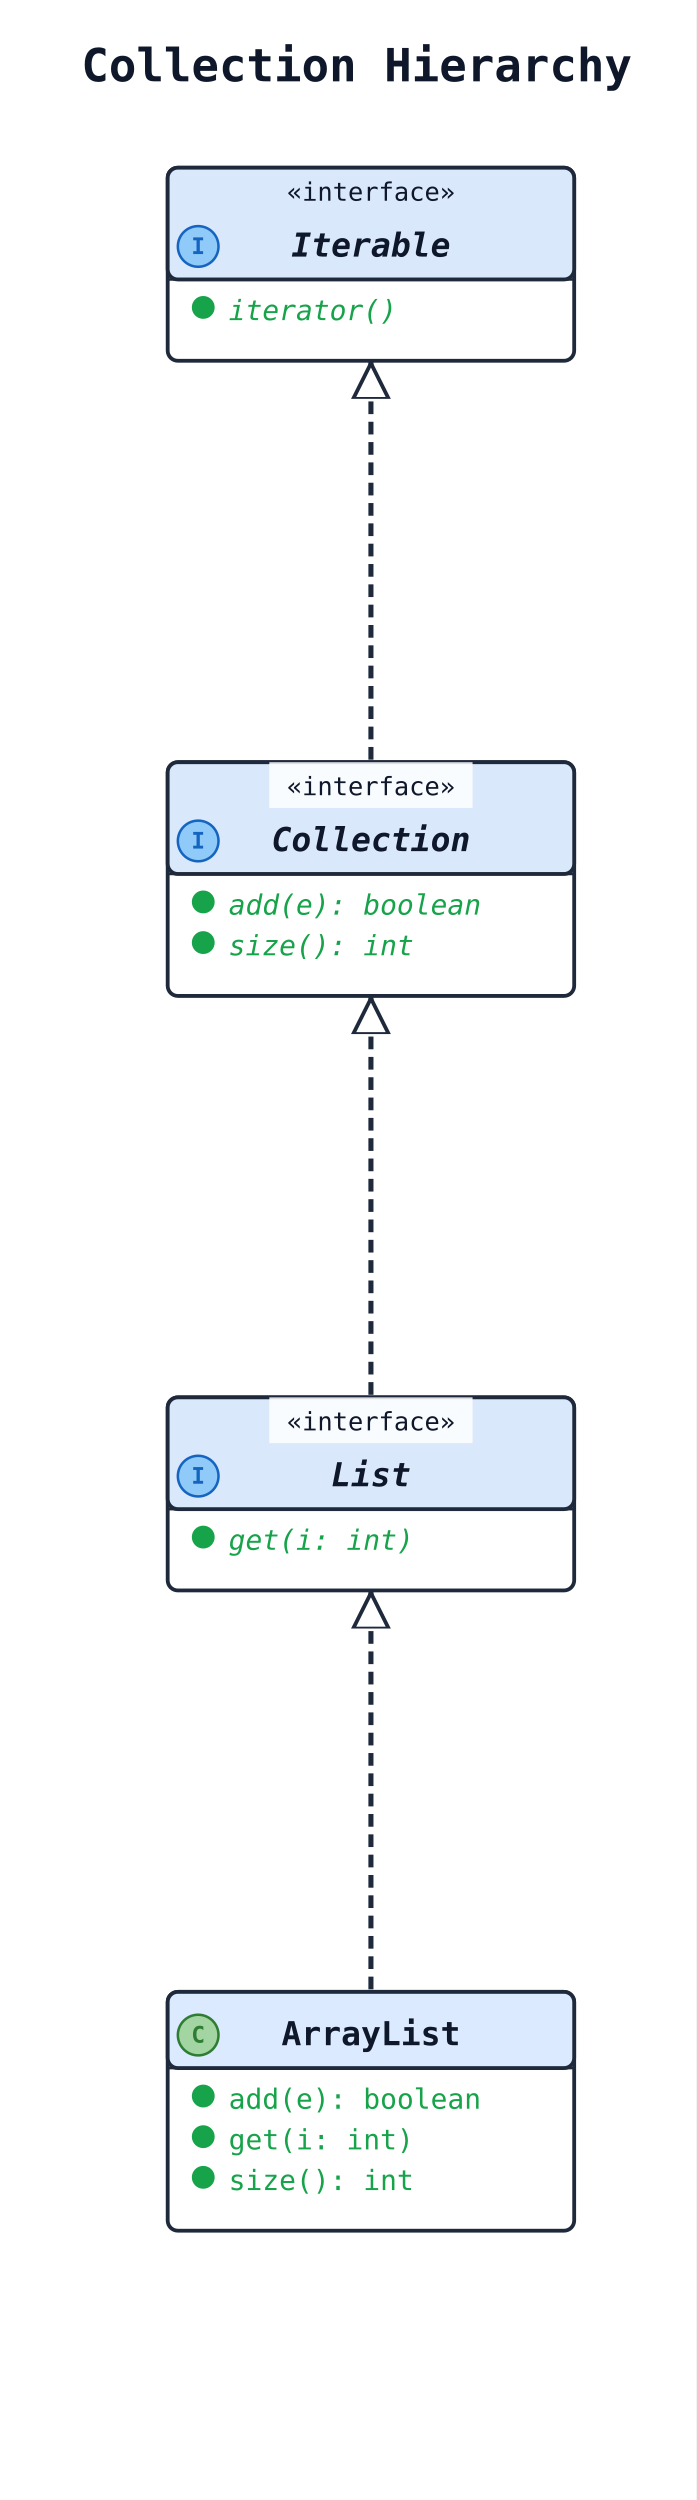
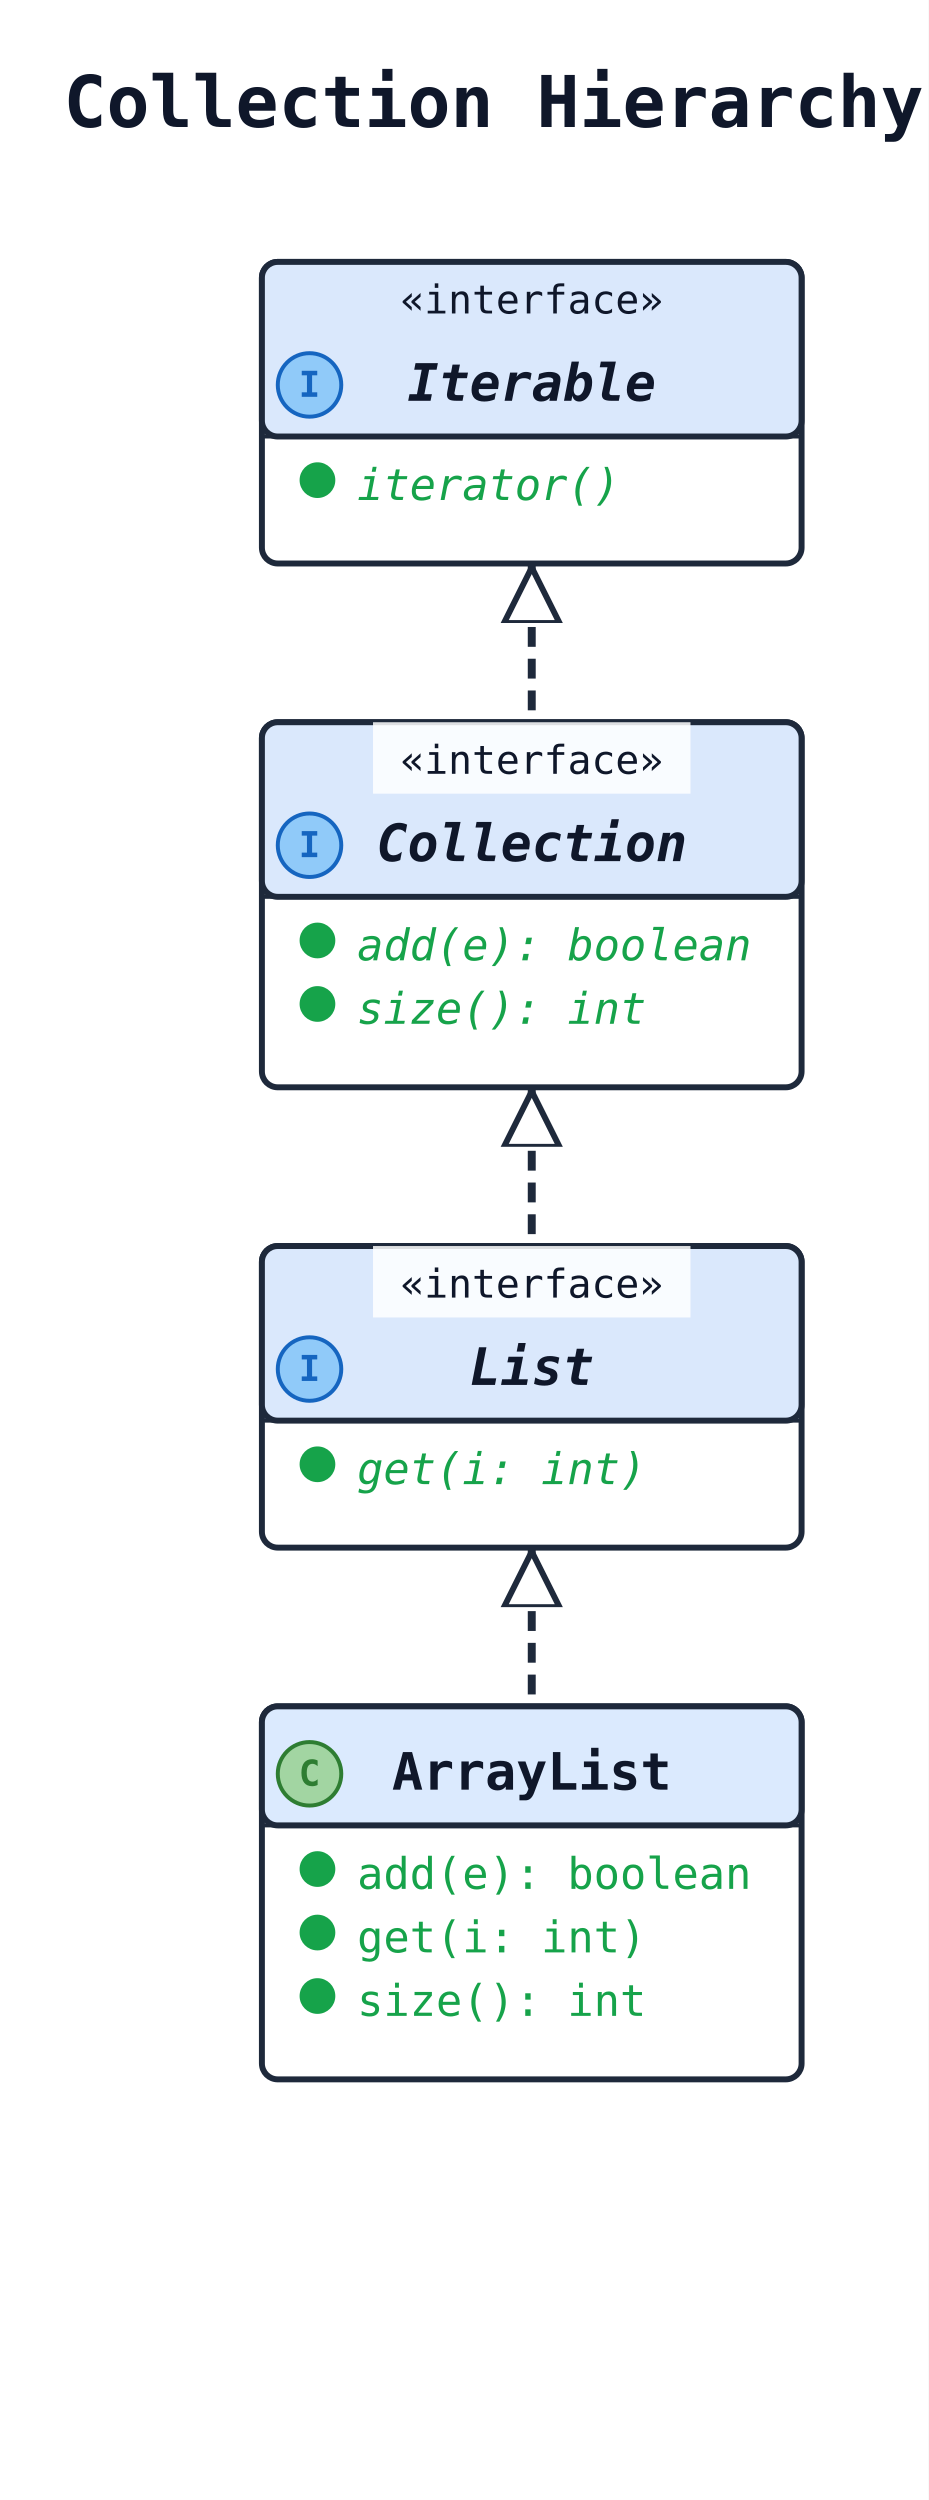
- <svg xmlns="http://www.w3.org/2000/svg" width="274" height="984" viewBox="0 0 274 984" data-orientation="TopToBottom">
+ <svg xmlns="http://www.w3.org/2000/svg" width="234" height="630" viewBox="0 0 234 630" data-orientation="TopToBottom">
  <rect width="100%" height="100%" fill="#ffffff" />
  <defs>
    <marker id="arrow-open" viewBox="0 0 10 10" refX="9" refY="5" markerWidth="10" markerHeight="10" markerUnits="userSpaceOnUse" orient="auto-start-reverse">
      <path d="M0,0 L10,5 L0,10" fill="none" stroke="#1e293b" stroke-width="1.5" />
    </marker>
    <marker id="arrow-triangle" viewBox="0 0 16 16" refX="15" refY="8" markerWidth="16" markerHeight="16" markerUnits="userSpaceOnUse" orient="auto-start-reverse">
      <polygon points="0,1 14,8 0,15" fill="#ffffff" stroke="#1e293b" stroke-width="1.5" fill-rule="nonzero" />
    </marker>
    <marker id="arrow-diamond-filled" viewBox="0 0 14 10" refX="13" refY="5" markerWidth="14" markerHeight="10" markerUnits="userSpaceOnUse" orient="auto-start-reverse">
      <path d="M0,5 L7,0 L14,5 L7,10 z" fill="#1e293b" stroke="#1e293b" stroke-width="1" />
    </marker>
    <marker id="arrow-diamond-open" viewBox="0 0 14 10" refX="13" refY="5" markerWidth="14" markerHeight="10" markerUnits="userSpaceOnUse" orient="auto-start-reverse">
      <path d="M0,5 L7,0 L14,5 L7,10 z" fill="#ffffff" stroke="#1e293b" stroke-width="1" />
    </marker>
  </defs>
  <defs>
    <marker id="arrow-triangle-filled" viewBox="0 0 12 12" refX="11" refY="6" markerWidth="12" markerHeight="12" markerUnits="userSpaceOnUse" orient="auto-start-reverse">
      <polygon points="0,0 12,6 0,12" fill="#1e293b" stroke="#1e293b" stroke-width="1.5" />
    </marker>
    <marker id="arrow-box-filled" viewBox="0 0 12 12" refX="11" refY="6" markerWidth="12" markerHeight="12" markerUnits="userSpaceOnUse" orient="auto-start-reverse">
      <rect x="2" y="2" width="8" height="8" fill="#1e293b" stroke="#1e293b" stroke-width="1.5" />
    </marker>
    <marker id="arrow-plus" viewBox="0 0 12 12" refX="11" refY="6" markerWidth="12" markerHeight="12" markerUnits="userSpaceOnUse" orient="auto-start-reverse">
      <path d="M6,1 L6,11 M1,6 L11,6" fill="none" stroke="#1e293b" stroke-width="1.8" stroke-linecap="round" />
    </marker>
    <marker id="arrow-cross" viewBox="0 0 12 12" refX="11" refY="6" markerWidth="12" markerHeight="12" markerUnits="userSpaceOnUse" orient="auto-start-reverse">
      <path d="M2,2 L10,10 M10,2 L2,10" fill="none" stroke="#1e293b" stroke-width="1.8" stroke-linecap="round" />
    </marker>
    <marker id="arrow-bracket-open" viewBox="0 0 12 14" refX="11" refY="7" markerWidth="12" markerHeight="14" markerUnits="userSpaceOnUse" orient="auto-start-reverse">
      <path d="M10,1 L4,1 L4,13 L10,13" fill="none" stroke="#1e293b" stroke-width="1.8" stroke-linecap="round" stroke-linejoin="round" />
    </marker>
    <marker id="arrow-circle-open" viewBox="0 0 12 12" refX="11" refY="6" markerWidth="12" markerHeight="12" markerUnits="userSpaceOnUse" orient="auto-start-reverse">
      <circle cx="6" cy="6" r="4" fill="#ffffff" stroke="#1e293b" stroke-width="1.5" />
    </marker>
    <marker id="arrow-circle-filled" viewBox="0 0 12 12" refX="11" refY="6" markerWidth="12" markerHeight="12" markerUnits="userSpaceOnUse" orient="auto-start-reverse">
      <circle cx="6" cy="6" r="4" fill="#1e293b" stroke="#1e293b" stroke-width="1.5" />
    </marker>
    <marker id="arrow-double-open" viewBox="0 0 16 12" refX="15" refY="6" markerWidth="16" markerHeight="12" markerUnits="userSpaceOnUse" orient="auto-start-reverse">
      <path d="M0,1 L8,6 L0,11 M7,1 L15,6 L7,11" fill="none" stroke="#1e293b" stroke-width="1.5" stroke-linejoin="round" />
    </marker>
  </defs>
-   <text x="32" y="32" font-family="monospace" font-size="18" font-weight="600" fill="#0f172a">Collection Hierarchy</text>
-   <polyline class="uml-relation" data-uml-from="Iterable" data-uml-to="Collection" data-uml-arrow="&lt;|.." points="146,142 146,221 146,300" fill="none" stroke="#1e293b" stroke-width="2" stroke-dasharray="5 3" marker-start="url(#arrow-triangle)" />
-   <polyline class="uml-relation" data-uml-from="Collection" data-uml-to="List" data-uml-arrow="&lt;|.." points="146,392 146,471 146,550" fill="none" stroke="#1e293b" stroke-width="2" stroke-dasharray="5 3" marker-start="url(#arrow-triangle)" />
-   <polyline class="uml-relation" data-uml-from="List" data-uml-to="ArrayList" data-uml-arrow="&lt;|.." points="146,626 146,705 146,784" fill="none" stroke="#1e293b" stroke-width="2" stroke-dasharray="5 3" marker-start="url(#arrow-triangle)" />
-   <rect class="uml-node uml-class" data-uml-id="Iterable" x="66" y="66" width="160" height="76" rx="4" ry="4" fill="#ffffff" stroke="#1e293b" stroke-width="1.5" />
-   <rect x="66" y="66" width="160" height="44" rx="4" ry="4" fill="#dae8fc" stroke="#1e293b" stroke-width="1.5" />
-   <line x1="66" y1="110" x2="226" y2="110" stroke="#1e293b" stroke-width="1" />
-   <text x="146" y="79" text-anchor="middle" font-family="monospace" font-size="10" fill="#0f172a">«interface»</text>
+   <text x="16" y="32" font-family="monospace" font-size="18" font-weight="600" fill="#0f172a">Collection Hierarchy</text>
+   <polyline class="uml-relation" data-uml-from="Iterable" data-uml-to="Collection" data-uml-arrow="&lt;|.." points="134,142 134,162 134,182" fill="none" stroke="#1e293b" stroke-width="2" stroke-dasharray="5 3" marker-start="url(#arrow-triangle)" />
+   <polyline class="uml-relation" data-uml-from="Collection" data-uml-to="List" data-uml-arrow="&lt;|.." points="134,274 134,294 134,314" fill="none" stroke="#1e293b" stroke-width="2" stroke-dasharray="5 3" marker-start="url(#arrow-triangle)" />
+   <polyline class="uml-relation" data-uml-from="List" data-uml-to="ArrayList" data-uml-arrow="&lt;|.." points="134,390 134,410 134,430" fill="none" stroke="#1e293b" stroke-width="2" stroke-dasharray="5 3" marker-start="url(#arrow-triangle)" />
+   <rect class="uml-node uml-class" data-uml-id="Iterable" x="66" y="66" width="136" height="76" rx="4" ry="4" fill="#ffffff" stroke="#1e293b" stroke-width="1.5" />
+   <rect x="66" y="66" width="136" height="44" rx="4" ry="4" fill="#dae8fc" stroke="#1e293b" stroke-width="1.5" />
+   <line x1="66" y1="110" x2="202" y2="110" stroke="#1e293b" stroke-width="1" />
+   <text x="134" y="79" text-anchor="middle" font-family="monospace" font-size="10" fill="#0f172a">«interface»</text>
  <circle class="uml-class-badge" cx="78" cy="97" r="8" fill="#90CAF9" stroke="#1565C0" stroke-width="1" />
  <text class="uml-class-badge-letter" x="78" y="100" text-anchor="middle" font-family="monospace" font-size="9" font-weight="700" fill="#1565C0">I</text>
-   <text x="146" y="101" text-anchor="middle" font-family="monospace" font-size="13" font-weight="600" fill="#0f172a" font-style="italic">Iterable</text>
+   <text x="134" y="101" text-anchor="middle" font-family="monospace" font-size="13" font-weight="600" fill="#0f172a" font-style="italic">Iterable</text>
  <circle class="uml-vis-glyph" cx="80" cy="121" r="4" fill="#16a34a" stroke="#16a34a" stroke-width="1" />
  <text class="uml-member" data-uml-visibility="public" x="90" y="126" font-family="monospace" font-size="11" fill="#16a34a" font-style="italic">iterator()</text>
-   <rect class="uml-node uml-class" data-uml-id="Collection" x="66" y="300" width="160" height="92" rx="4" ry="4" fill="#ffffff" stroke="#1e293b" stroke-width="1.5" />
-   <rect x="66" y="300" width="160" height="44" rx="4" ry="4" fill="#dae8fc" stroke="#1e293b" stroke-width="1.5" />
-   <line x1="66" y1="344" x2="226" y2="344" stroke="#1e293b" stroke-width="1" />
-   <rect class="uml-edge-label-bg" data-uml-label-role="edge-background" x="106" y="300" width="80" height="18" fill="white" opacity="0.85" />
-   <text x="146" y="313" text-anchor="middle" font-family="monospace" font-size="10" fill="#0f172a">«interface»</text>
-   <circle class="uml-class-badge" cx="78" cy="331" r="8" fill="#90CAF9" stroke="#1565C0" stroke-width="1" />
-   <text class="uml-class-badge-letter" x="78" y="334" text-anchor="middle" font-family="monospace" font-size="9" font-weight="700" fill="#1565C0">I</text>
-   <text x="146" y="335" text-anchor="middle" font-family="monospace" font-size="13" font-weight="600" fill="#0f172a" font-style="italic">Collection</text>
-   <circle class="uml-vis-glyph" cx="80" cy="355" r="4" fill="#16a34a" stroke="#16a34a" stroke-width="1" />
-   <text class="uml-member" data-uml-visibility="public" x="90" y="360" font-family="monospace" font-size="11" fill="#16a34a" font-style="italic">add(e): boolean</text>
-   <circle class="uml-vis-glyph" cx="80" cy="371" r="4" fill="#16a34a" stroke="#16a34a" stroke-width="1" />
-   <text class="uml-member" data-uml-visibility="public" x="90" y="376" font-family="monospace" font-size="11" fill="#16a34a" font-style="italic">size(): int</text>
-   <rect class="uml-node uml-class" data-uml-id="List" x="66" y="550" width="160" height="76" rx="4" ry="4" fill="#ffffff" stroke="#1e293b" stroke-width="1.5" />
-   <rect x="66" y="550" width="160" height="44" rx="4" ry="4" fill="#dae8fc" stroke="#1e293b" stroke-width="1.5" />
-   <line x1="66" y1="594" x2="226" y2="594" stroke="#1e293b" stroke-width="1" />
-   <rect class="uml-edge-label-bg" data-uml-label-role="edge-background" x="106" y="550" width="80" height="18" fill="white" opacity="0.85" />
-   <text x="146" y="563" text-anchor="middle" font-family="monospace" font-size="10" fill="#0f172a">«interface»</text>
-   <circle class="uml-class-badge" cx="78" cy="581" r="8" fill="#90CAF9" stroke="#1565C0" stroke-width="1" />
-   <text class="uml-class-badge-letter" x="78" y="584" text-anchor="middle" font-family="monospace" font-size="9" font-weight="700" fill="#1565C0">I</text>
-   <text x="146" y="585" text-anchor="middle" font-family="monospace" font-size="13" font-weight="600" fill="#0f172a" font-style="italic">List</text>
-   <circle class="uml-vis-glyph" cx="80" cy="605" r="4" fill="#16a34a" stroke="#16a34a" stroke-width="1" />
-   <text class="uml-member" data-uml-visibility="public" x="90" y="610" font-family="monospace" font-size="11" fill="#16a34a" font-style="italic">get(i: int)</text>
-   <rect class="uml-node uml-class" data-uml-id="ArrayList" x="66" y="784" width="160" height="94" rx="4" ry="4" fill="#ffffff" stroke="#1e293b" stroke-width="1.5" />
-   <rect x="66" y="784" width="160" height="30" rx="4" ry="4" fill="#dbeafe" stroke="#1e293b" stroke-width="1.5" />
-   <line x1="66" y1="814" x2="226" y2="814" stroke="#1e293b" stroke-width="1" />
-   <circle class="uml-class-badge" cx="78" cy="801" r="8" fill="#A2D5A2" stroke="#2E7D32" stroke-width="1" />
-   <text class="uml-class-badge-letter" x="78" y="804" text-anchor="middle" font-family="monospace" font-size="9" font-weight="700" fill="#2E7D32">C</text>
-   <text x="146" y="805" text-anchor="middle" font-family="monospace" font-size="13" font-weight="600" fill="#0f172a">ArrayList</text>
-   <circle class="uml-vis-glyph" cx="80" cy="825" r="4" fill="#16a34a" stroke="#16a34a" stroke-width="1" />
-   <text class="uml-member" data-uml-visibility="public" x="90" y="830" font-family="monospace" font-size="11" fill="#16a34a">add(e): boolean</text>
-   <circle class="uml-vis-glyph" cx="80" cy="841" r="4" fill="#16a34a" stroke="#16a34a" stroke-width="1" />
-   <text class="uml-member" data-uml-visibility="public" x="90" y="846" font-family="monospace" font-size="11" fill="#16a34a">get(i: int)</text>
-   <circle class="uml-vis-glyph" cx="80" cy="857" r="4" fill="#16a34a" stroke="#16a34a" stroke-width="1" />
-   <text class="uml-member" data-uml-visibility="public" x="90" y="862" font-family="monospace" font-size="11" fill="#16a34a">size(): int</text>
+   <rect class="uml-node uml-class" data-uml-id="Collection" x="66" y="182" width="136" height="92" rx="4" ry="4" fill="#ffffff" stroke="#1e293b" stroke-width="1.5" />
+   <rect x="66" y="182" width="136" height="44" rx="4" ry="4" fill="#dae8fc" stroke="#1e293b" stroke-width="1.5" />
+   <line x1="66" y1="226" x2="202" y2="226" stroke="#1e293b" stroke-width="1" />
+   <rect class="uml-edge-label-bg" data-uml-label-role="edge-background" x="94" y="182" width="80" height="18" fill="white" opacity="0.85" />
+   <text x="134" y="195" text-anchor="middle" font-family="monospace" font-size="10" fill="#0f172a">«interface»</text>
+   <circle class="uml-class-badge" cx="78" cy="213" r="8" fill="#90CAF9" stroke="#1565C0" stroke-width="1" />
+   <text class="uml-class-badge-letter" x="78" y="216" text-anchor="middle" font-family="monospace" font-size="9" font-weight="700" fill="#1565C0">I</text>
+   <text x="134" y="217" text-anchor="middle" font-family="monospace" font-size="13" font-weight="600" fill="#0f172a" font-style="italic">Collection</text>
+   <circle class="uml-vis-glyph" cx="80" cy="237" r="4" fill="#16a34a" stroke="#16a34a" stroke-width="1" />
+   <text class="uml-member" data-uml-visibility="public" x="90" y="242" font-family="monospace" font-size="11" fill="#16a34a" font-style="italic">add(e): boolean</text>
+   <circle class="uml-vis-glyph" cx="80" cy="253" r="4" fill="#16a34a" stroke="#16a34a" stroke-width="1" />
+   <text class="uml-member" data-uml-visibility="public" x="90" y="258" font-family="monospace" font-size="11" fill="#16a34a" font-style="italic">size(): int</text>
+   <rect class="uml-node uml-class" data-uml-id="List" x="66" y="314" width="136" height="76" rx="4" ry="4" fill="#ffffff" stroke="#1e293b" stroke-width="1.5" />
+   <rect x="66" y="314" width="136" height="44" rx="4" ry="4" fill="#dae8fc" stroke="#1e293b" stroke-width="1.5" />
+   <line x1="66" y1="358" x2="202" y2="358" stroke="#1e293b" stroke-width="1" />
+   <rect class="uml-edge-label-bg" data-uml-label-role="edge-background" x="94" y="314" width="80" height="18" fill="white" opacity="0.85" />
+   <text x="134" y="327" text-anchor="middle" font-family="monospace" font-size="10" fill="#0f172a">«interface»</text>
+   <circle class="uml-class-badge" cx="78" cy="345" r="8" fill="#90CAF9" stroke="#1565C0" stroke-width="1" />
+   <text class="uml-class-badge-letter" x="78" y="348" text-anchor="middle" font-family="monospace" font-size="9" font-weight="700" fill="#1565C0">I</text>
+   <text x="134" y="349" text-anchor="middle" font-family="monospace" font-size="13" font-weight="600" fill="#0f172a" font-style="italic">List</text>
+   <circle class="uml-vis-glyph" cx="80" cy="369" r="4" fill="#16a34a" stroke="#16a34a" stroke-width="1" />
+   <text class="uml-member" data-uml-visibility="public" x="90" y="374" font-family="monospace" font-size="11" fill="#16a34a" font-style="italic">get(i: int)</text>
+   <rect class="uml-node uml-class" data-uml-id="ArrayList" x="66" y="430" width="136" height="94" rx="4" ry="4" fill="#ffffff" stroke="#1e293b" stroke-width="1.5" />
+   <rect x="66" y="430" width="136" height="30" rx="4" ry="4" fill="#dbeafe" stroke="#1e293b" stroke-width="1.5" />
+   <line x1="66" y1="460" x2="202" y2="460" stroke="#1e293b" stroke-width="1" />
+   <circle class="uml-class-badge" cx="78" cy="447" r="8" fill="#A2D5A2" stroke="#2E7D32" stroke-width="1" />
+   <text class="uml-class-badge-letter" x="78" y="450" text-anchor="middle" font-family="monospace" font-size="9" font-weight="700" fill="#2E7D32">C</text>
+   <text x="134" y="451" text-anchor="middle" font-family="monospace" font-size="13" font-weight="600" fill="#0f172a">ArrayList</text>
+   <circle class="uml-vis-glyph" cx="80" cy="471" r="4" fill="#16a34a" stroke="#16a34a" stroke-width="1" />
+   <text class="uml-member" data-uml-visibility="public" x="90" y="476" font-family="monospace" font-size="11" fill="#16a34a">add(e): boolean</text>
+   <circle class="uml-vis-glyph" cx="80" cy="487" r="4" fill="#16a34a" stroke="#16a34a" stroke-width="1" />
+   <text class="uml-member" data-uml-visibility="public" x="90" y="492" font-family="monospace" font-size="11" fill="#16a34a">get(i: int)</text>
+   <circle class="uml-vis-glyph" cx="80" cy="503" r="4" fill="#16a34a" stroke="#16a34a" stroke-width="1" />
+   <text class="uml-member" data-uml-visibility="public" x="90" y="508" font-family="monospace" font-size="11" fill="#16a34a">size(): int</text>
</svg>
